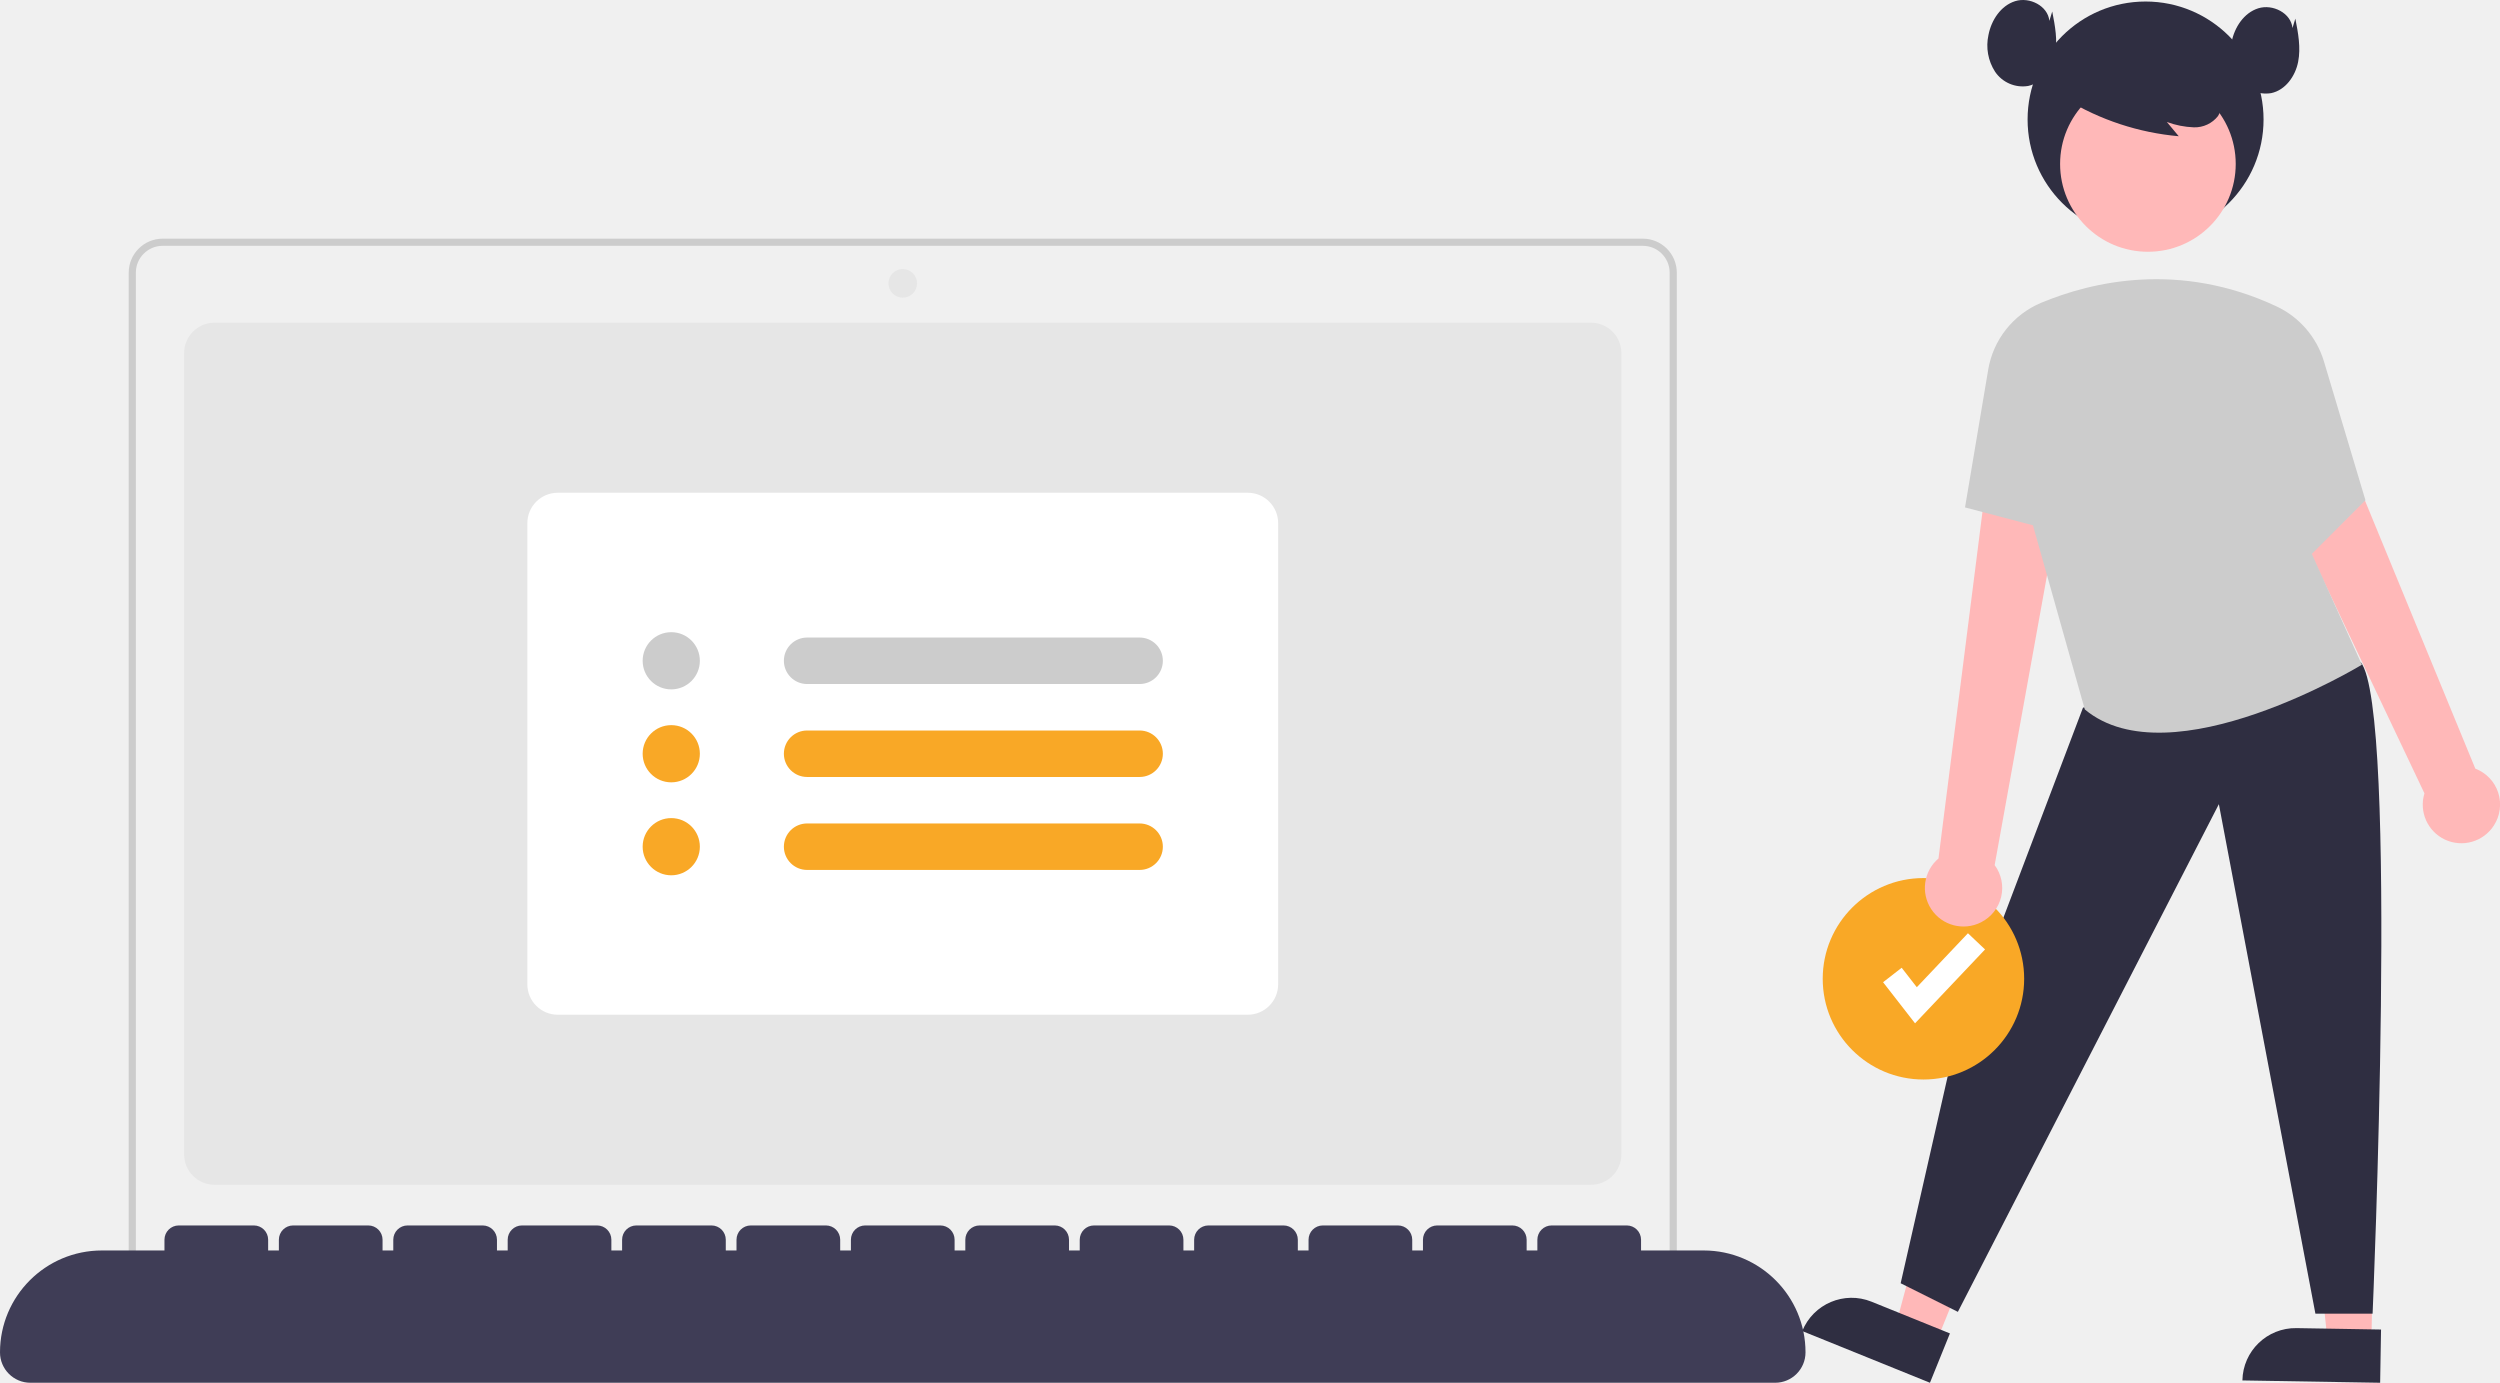
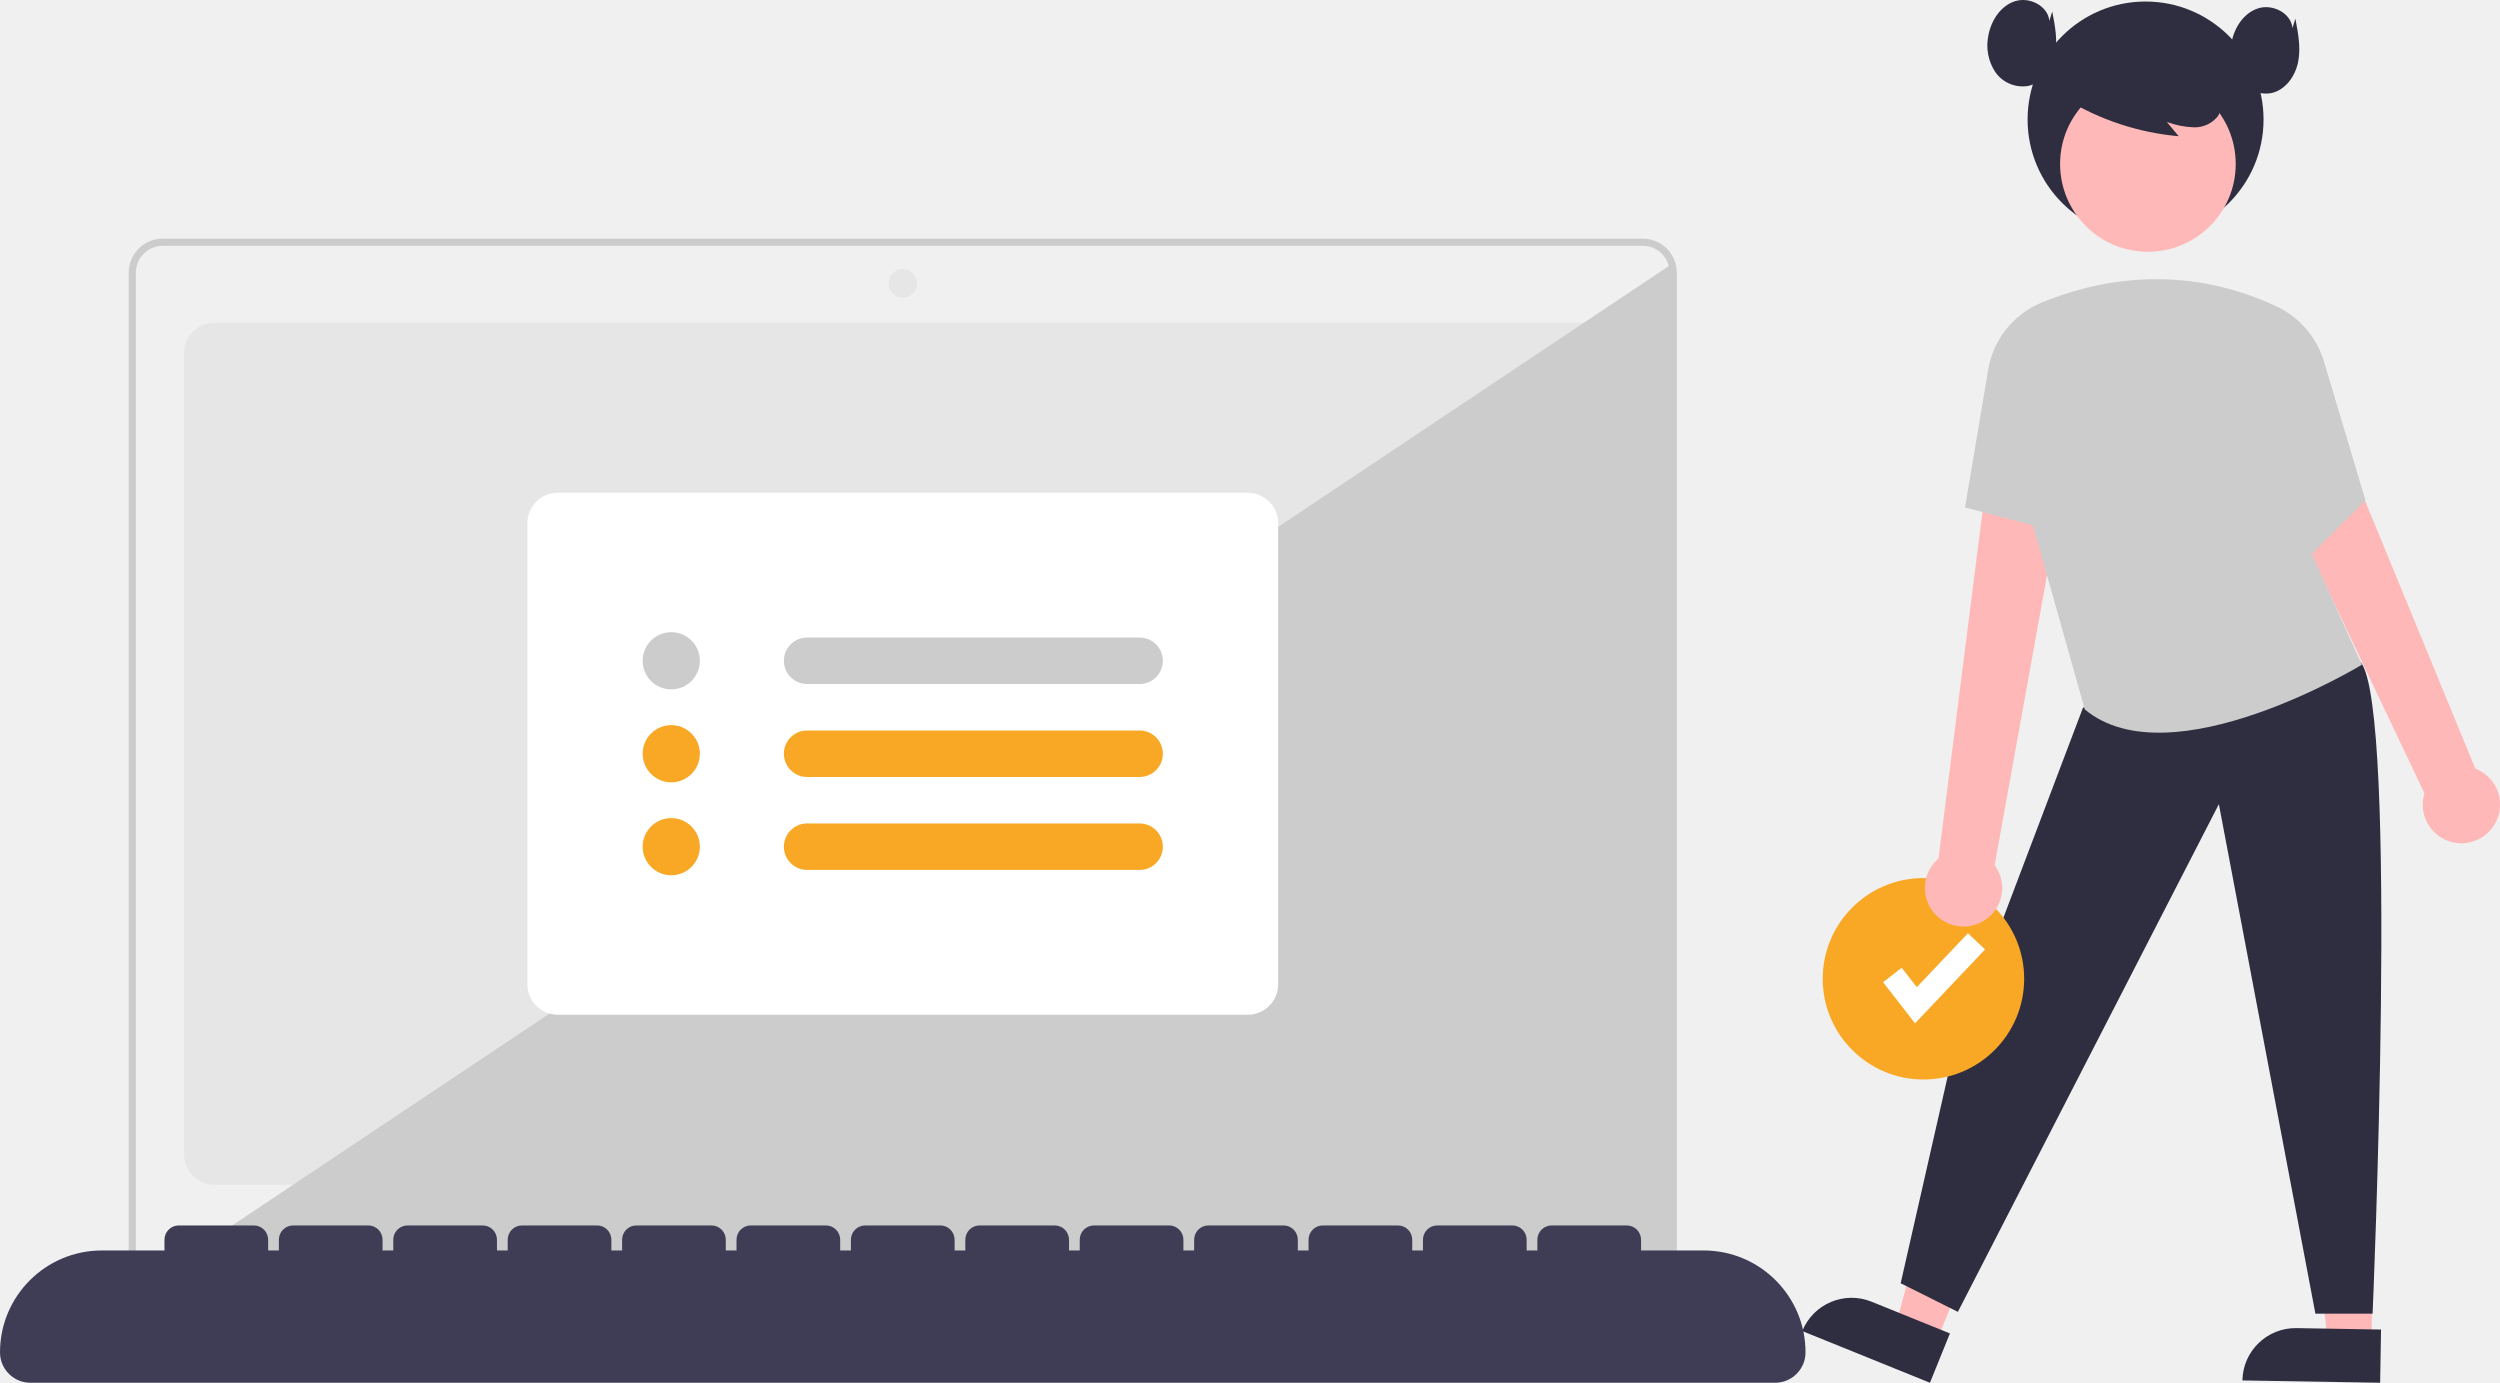
- <svg xmlns="http://www.w3.org/2000/svg" data-name="Layer 1" width="699.247" height="386.754" viewBox="0 0 699.247 386.754">
-   <path d="M736,678.632H351a8.51,8.51,0,0,1-8.5-8.5V446a8.51,8.51,0,0,1,8.5-8.5H736a8.51,8.51,0,0,1,8.5,8.5V670.132A8.51,8.51,0,0,1,736,678.632Z" transform="translate(-291 -347.2457)" fill="#e6e6e6" />
-   <path d="M760,710H327V423.5a9.511,9.511,0,0,1,9.5-9.5h414a9.511,9.511,0,0,1,9.5,9.5Zm-431-2H758V423.5a7.508,7.508,0,0,0-7.5-7.5h-414a7.508,7.508,0,0,0-7.5,7.5Z" transform="translate(-291 -347.2457)" fill="#ccc" />
+ <svg xmlns="http://www.w3.org/2000/svg" data-name="Layer 1" width="699.247" height="386.754">
+   <path d="M445 331.386H60a8.51 8.51 0 0 1-8.5-8.5V98.754a8.51 8.51 0 0 1 8.5-8.5h385a8.51 8.51 0 0 1 8.5 8.5v224.132a8.51 8.51 0 0 1-8.5 8.5z" fill="#e6e6e6" />
+   <path d="M469 362.754H36v-286.5a9.51 9.51 0 0 1 9.5-9.5h414a9.51 9.51 0 0 1 9.5 9.5zm-431-2 429-286.5v2a7.508 7.508 0 0 0-7.5-7.5h-414a7.508 7.508 0 0 0-7.5 7.5z" fill="#ccc" />
  <circle cx="252.5" cy="79.254" r="4" fill="#e6e6e6" />
-   <path d="M640,631.066H447a8.51,8.51,0,0,1-8.5-8.5v-129a8.51,8.51,0,0,1,8.5-8.5H640a8.51,8.51,0,0,1,8.5,8.5v129A8.51,8.51,0,0,1,640,631.066Z" transform="translate(-291 -347.2457)" fill="#fff" />
-   <path d="M478.75,540.066a8,8,0,1,1,8-8A8.009,8.009,0,0,1,478.75,540.066Z" transform="translate(-291 -347.2457)" fill="#ccc" />
-   <path d="M478.75,566.066a8,8,0,1,1,8-8A8.009,8.009,0,0,1,478.75,566.066Z" transform="translate(-291 -347.2457)" fill="#f9a826" />
-   <path d="M478.75,592.066a8,8,0,1,1,8-8A8.009,8.009,0,0,1,478.75,592.066Z" transform="translate(-291 -347.2457)" fill="#f9a826" />
-   <path d="M516.75,525.566a6.5,6.5,0,0,0,0,13h93a6.5,6.5,0,0,0,0-13Z" transform="translate(-291 -347.2457)" fill="#ccc" />
-   <path d="M516.75,551.566a6.5,6.5,0,0,0,0,13h93a6.5,6.5,0,0,0,0-13Z" transform="translate(-291 -347.2457)" fill="#f9a826" />
-   <path d="M516.75,577.566a6.5,6.5,0,0,0,0,13h93a6.5,6.5,0,0,0,0-13Z" transform="translate(-291 -347.2457)" fill="#f9a826" />
-   <polygon points="663.288 375.328 651.03 375.122 645.991 327.743 664.083 328.047 663.288 375.328" fill="#ffb8b8" />
-   <path d="M933.208,718.79h23.644a0,0,0,0,1,0,0v14.887a0,0,0,0,1,0,0H918.321a0,0,0,0,1,0,0v0A14.887,14.887,0,0,1,933.208,718.79Z" transform="translate(-278.665 -362.8971) rotate(0.96277)" fill="#2f2e41" />
-   <polygon points="541.641 375.216 530.277 370.616 542.612 324.594 559.384 331.384 541.641 375.216" fill="#ffb8b8" />
-   <path d="M811.361,712.428H835.005a0,0,0,0,1,0,0V727.315a0,0,0,0,1,0,0H796.474a0,0,0,0,1,0,0v0A14.887,14.887,0,0,1,811.361,712.428Z" transform="translate(38.7119 -600.7308) rotate(22.03793)" fill="#2f2e41" />
-   <path d="M873.614,545.171l-36,95-15,66,16,8,73-142,27,142.5h16s7.316-169.015-3.342-182.257Z" transform="translate(-291 -347.2457)" fill="#2f2e41" />
+   <path d="M349 283.82H156a8.51 8.51 0 0 1-8.5-8.5v-129a8.51 8.51 0 0 1 8.5-8.5h193a8.51 8.51 0 0 1 8.5 8.5v129a8.51 8.51 0 0 1-8.5 8.5z" fill="#fff" />
+   <path d="M187.75 192.82a8 8 0 1 1 8-8 8.01 8.01 0 0 1-8 8z" fill="#ccc" />
+   <path d="M187.75 218.82a8 8 0 1 1 8-8 8.01 8.01 0 0 1-8 8zM187.75 244.82a8 8 0 1 1 8-8 8.01 8.01 0 0 1-8 8z" fill="#f9a826" />
+   <path d="M225.75 178.32a6.5 6.5 0 0 0 0 13h93a6.5 6.5 0 0 0 0-13z" fill="#ccc" />
+   <path d="M225.75 204.32a6.5 6.5 0 0 0 0 13h93a6.5 6.5 0 0 0 0-13zM225.75 230.32a6.5 6.5 0 0 0 0 13h93a6.5 6.5 0 0 0 0-13z" fill="#f9a826" />
+   <path fill="#ffb8b8" d="m663.288 375.328-12.258-.206-5.039-47.379 18.092.304-.795 47.281z" />
+   <path d="m642.333 371.472 23.64.398-.25 14.884-38.525-.647a14.887 14.887 0 0 1 15.135-14.635z" fill="#2f2e41" />
+   <path fill="#ffb8b8" d="m541.641 375.216-11.364-4.6 12.335-46.022 16.772 6.79-17.743 43.832z" />
+   <path d="m523.474 364.083 21.916 8.872-5.586 13.8-35.715-14.458a14.887 14.887 0 0 1 19.385-8.214zM582.614 197.926l-36 95-15 66 16 8 73-142 27 142.5h16s7.316-169.015-3.342-182.258z" fill="#2f2e41" />
  <circle cx="537.984" cy="273.766" r="28.172" fill="#f9a826" />
-   <polygon points="535.636 286.223 526.695 274.726 531.895 270.682 536.128 276.125 550.43 261.028 555.213 265.559 535.636 286.223" fill="#fff" />
+   <path fill="#fff" d="m535.636 286.223-8.941-11.497 5.2-4.044 4.233 5.443 14.302-15.097 4.783 4.531-19.577 20.664z" />
  <circle cx="600.114" cy="33.426" r="33" fill="#2f2e41" />
-   <path d="M845.061,605.23a10.743,10.743,0,0,0,3.842-16.018l25.033-138.54-23.36-.308L833.191,587.362a10.801,10.801,0,0,0,11.87,17.868Z" transform="translate(-291 -347.2457)" fill="#ffb8b8" />
-   <path d="M988.509,578.17a10.745,10.745,0,0,0-5.166-15.94l-44.701-108.58a19.782,19.782,0,0,0-28.735-9.27h0l59.206,124.761a10.801,10.801,0,0,0,19.396,9.029Z" transform="translate(-291 -347.2457)" fill="#ffb8b8" />
+   <path d="M554.06 257.984a10.743 10.743 0 0 0 3.842-16.018l25.033-138.54-23.36-.308-17.384 136.998a10.8 10.8 0 0 0 11.87 17.868zM697.51 230.925a10.745 10.745 0 0 0-5.167-15.94l-44.7-108.58a19.782 19.782 0 0 0-28.736-9.27l59.206 124.76a10.8 10.8 0 0 0 19.396 9.03z" fill="#ffb8b8" />
  <circle cx="600.768" cy="45.859" r="24.561" fill="#ffb8b8" />
-   <path d="M861.902,431.938c14.166-5.898,38.623-11.726,65.781.978a24.872,24.872,0,0,1,13.311,15.387l11.62,38.868-15,15,14,31s-53.5,32.5-77.5,12.5l-14.5-51.5-19-5,6.482-38.511A24.688,24.688,0,0,1,861.902,431.938Z" transform="translate(-291 -347.2457)" fill="#ccc" />
-   <path d="M868.796,374.941a73.041,73.041,0,0,0,31.599,10.412l-3.331-3.991a24.478,24.478,0,0,0,7.561,1.501,8.281,8.281,0,0,0,6.75-3.159,7.702,7.702,0,0,0,.516-7.115,14.589,14.589,0,0,0-4.589-5.739,27.323,27.323,0,0,0-25.431-4.545,16.33,16.33,0,0,0-7.595,4.872,9.236,9.236,0,0,0-1.863,8.561" transform="translate(-291 -347.2457)" fill="#2f2e41" />
-   <path d="M864.202,353.087c-.399-4.2-5.545-6.786-9.568-5.517s-6.665,5.32-7.464,9.463a13.575,13.575,0,0,0,1.831,10.248,9.339,9.339,0,0,0,9.257,4.011c3.979-.848,6.736-4.734,7.525-8.726s.006-8.107-.777-12.1" transform="translate(-291 -347.2457)" fill="#2f2e41" />
-   <path d="M932.202,355.087c-.399-4.2-5.545-6.786-9.568-5.517s-6.665,5.32-7.464,9.463a13.575,13.575,0,0,0,1.831,10.248,9.339,9.339,0,0,0,9.257,4.011c3.979-.848,6.736-4.734,7.525-8.726s.006-8.107-.777-12.1" transform="translate(-291 -347.2457)" fill="#2f2e41" />
-   <path d="M767.5,697H750v-3a4,4,0,0,0-4-4H725a4,4,0,0,0-4,4v3h-3v-3a4,4,0,0,0-4-4H693a4,4,0,0,0-4,4v3h-3v-3a4,4,0,0,0-4-4H661a4,4,0,0,0-4,4v3h-3v-3a4,4,0,0,0-4-4H629a4,4,0,0,0-4,4v3h-3v-3a4,4,0,0,0-4-4H597a4,4,0,0,0-4,4v3h-3v-3a4,4,0,0,0-4-4H565a4,4,0,0,0-4,4v3h-3v-3a4,4,0,0,0-4-4H533a4,4,0,0,0-4,4v3h-3v-3a4,4,0,0,0-4-4H501a4,4,0,0,0-4,4v3h-3v-3a4,4,0,0,0-4-4H469a4,4,0,0,0-4,4v3h-3v-3a4,4,0,0,0-4-4H437a4,4,0,0,0-4,4v3h-3v-3a4,4,0,0,0-4-4H405a4,4,0,0,0-4,4v3h-3v-3a4,4,0,0,0-4-4H373a4,4,0,0,0-4,4v3h-3v-3a4,4,0,0,0-4-4H341a4,4,0,0,0-4,4v3H319.5A28.5,28.5,0,0,0,291,725.5V725.5a8.5,8.5,0,0,0,8.5,8.5h488a8.5,8.5,0,0,0,8.5-8.5v-0A28.5,28.5,0,0,0,767.5,697Z" transform="translate(-291 -347.2457)" fill="#3f3d56" />
+   <path d="M570.902 84.693c14.166-5.898 38.624-11.726 65.781.977a24.872 24.872 0 0 1 13.311 15.388l11.62 38.868-15 15 14 31s-53.5 32.5-77.5 12.5l-14.5-51.5-19-5 6.482-38.511a24.688 24.688 0 0 1 14.806-18.722z" fill="#ccc" />
+   <path d="M577.796 27.695a73.041 73.041 0 0 0 31.6 10.412l-3.331-3.99a24.478 24.478 0 0 0 7.56 1.5 8.28 8.28 0 0 0 6.75-3.158 7.702 7.702 0 0 0 .516-7.115 14.589 14.589 0 0 0-4.59-5.739 27.323 27.323 0 0 0-25.43-4.545 16.33 16.33 0 0 0-7.596 4.872 9.236 9.236 0 0 0-1.862 8.561M573.202 5.841c-.399-4.2-5.544-6.786-9.568-5.517s-6.665 5.32-7.464 9.463A13.575 13.575 0 0 0 558 20.035a9.34 9.34 0 0 0 9.258 4.01c3.98-.847 6.737-4.733 7.525-8.725s.006-8.107-.776-12.1M641.202 7.841c-.399-4.2-5.544-6.786-9.568-5.517s-6.665 5.32-7.464 9.463A13.575 13.575 0 0 0 626 22.035a9.34 9.34 0 0 0 9.258 4.01c3.98-.847 6.737-4.733 7.525-8.725s.006-8.107-.776-12.1" fill="#2f2e41" />
+   <path d="M476.5 349.754H459v-3a4 4 0 0 0-4-4h-21a4 4 0 0 0-4 4v3h-3v-3a4 4 0 0 0-4-4h-21a4 4 0 0 0-4 4v3h-3v-3a4 4 0 0 0-4-4h-21a4 4 0 0 0-4 4v3h-3v-3a4 4 0 0 0-4-4h-21a4 4 0 0 0-4 4v3h-3v-3a4 4 0 0 0-4-4h-21a4 4 0 0 0-4 4v3h-3v-3a4 4 0 0 0-4-4h-21a4 4 0 0 0-4 4v3h-3v-3a4 4 0 0 0-4-4h-21a4 4 0 0 0-4 4v3h-3v-3a4 4 0 0 0-4-4h-21a4 4 0 0 0-4 4v3h-3v-3a4 4 0 0 0-4-4h-21a4 4 0 0 0-4 4v3h-3v-3a4 4 0 0 0-4-4h-21a4 4 0 0 0-4 4v3h-3v-3a4 4 0 0 0-4-4h-21a4 4 0 0 0-4 4v3h-3v-3a4 4 0 0 0-4-4H82a4 4 0 0 0-4 4v3h-3v-3a4 4 0 0 0-4-4H50a4 4 0 0 0-4 4v3H28.5a28.5 28.5 0 0 0-28.5 28.5 8.5 8.5 0 0 0 8.5 8.5h488a8.5 8.5 0 0 0 8.5-8.5 28.5 28.5 0 0 0-28.5-28.5z" fill="#3f3d56" />
</svg>
